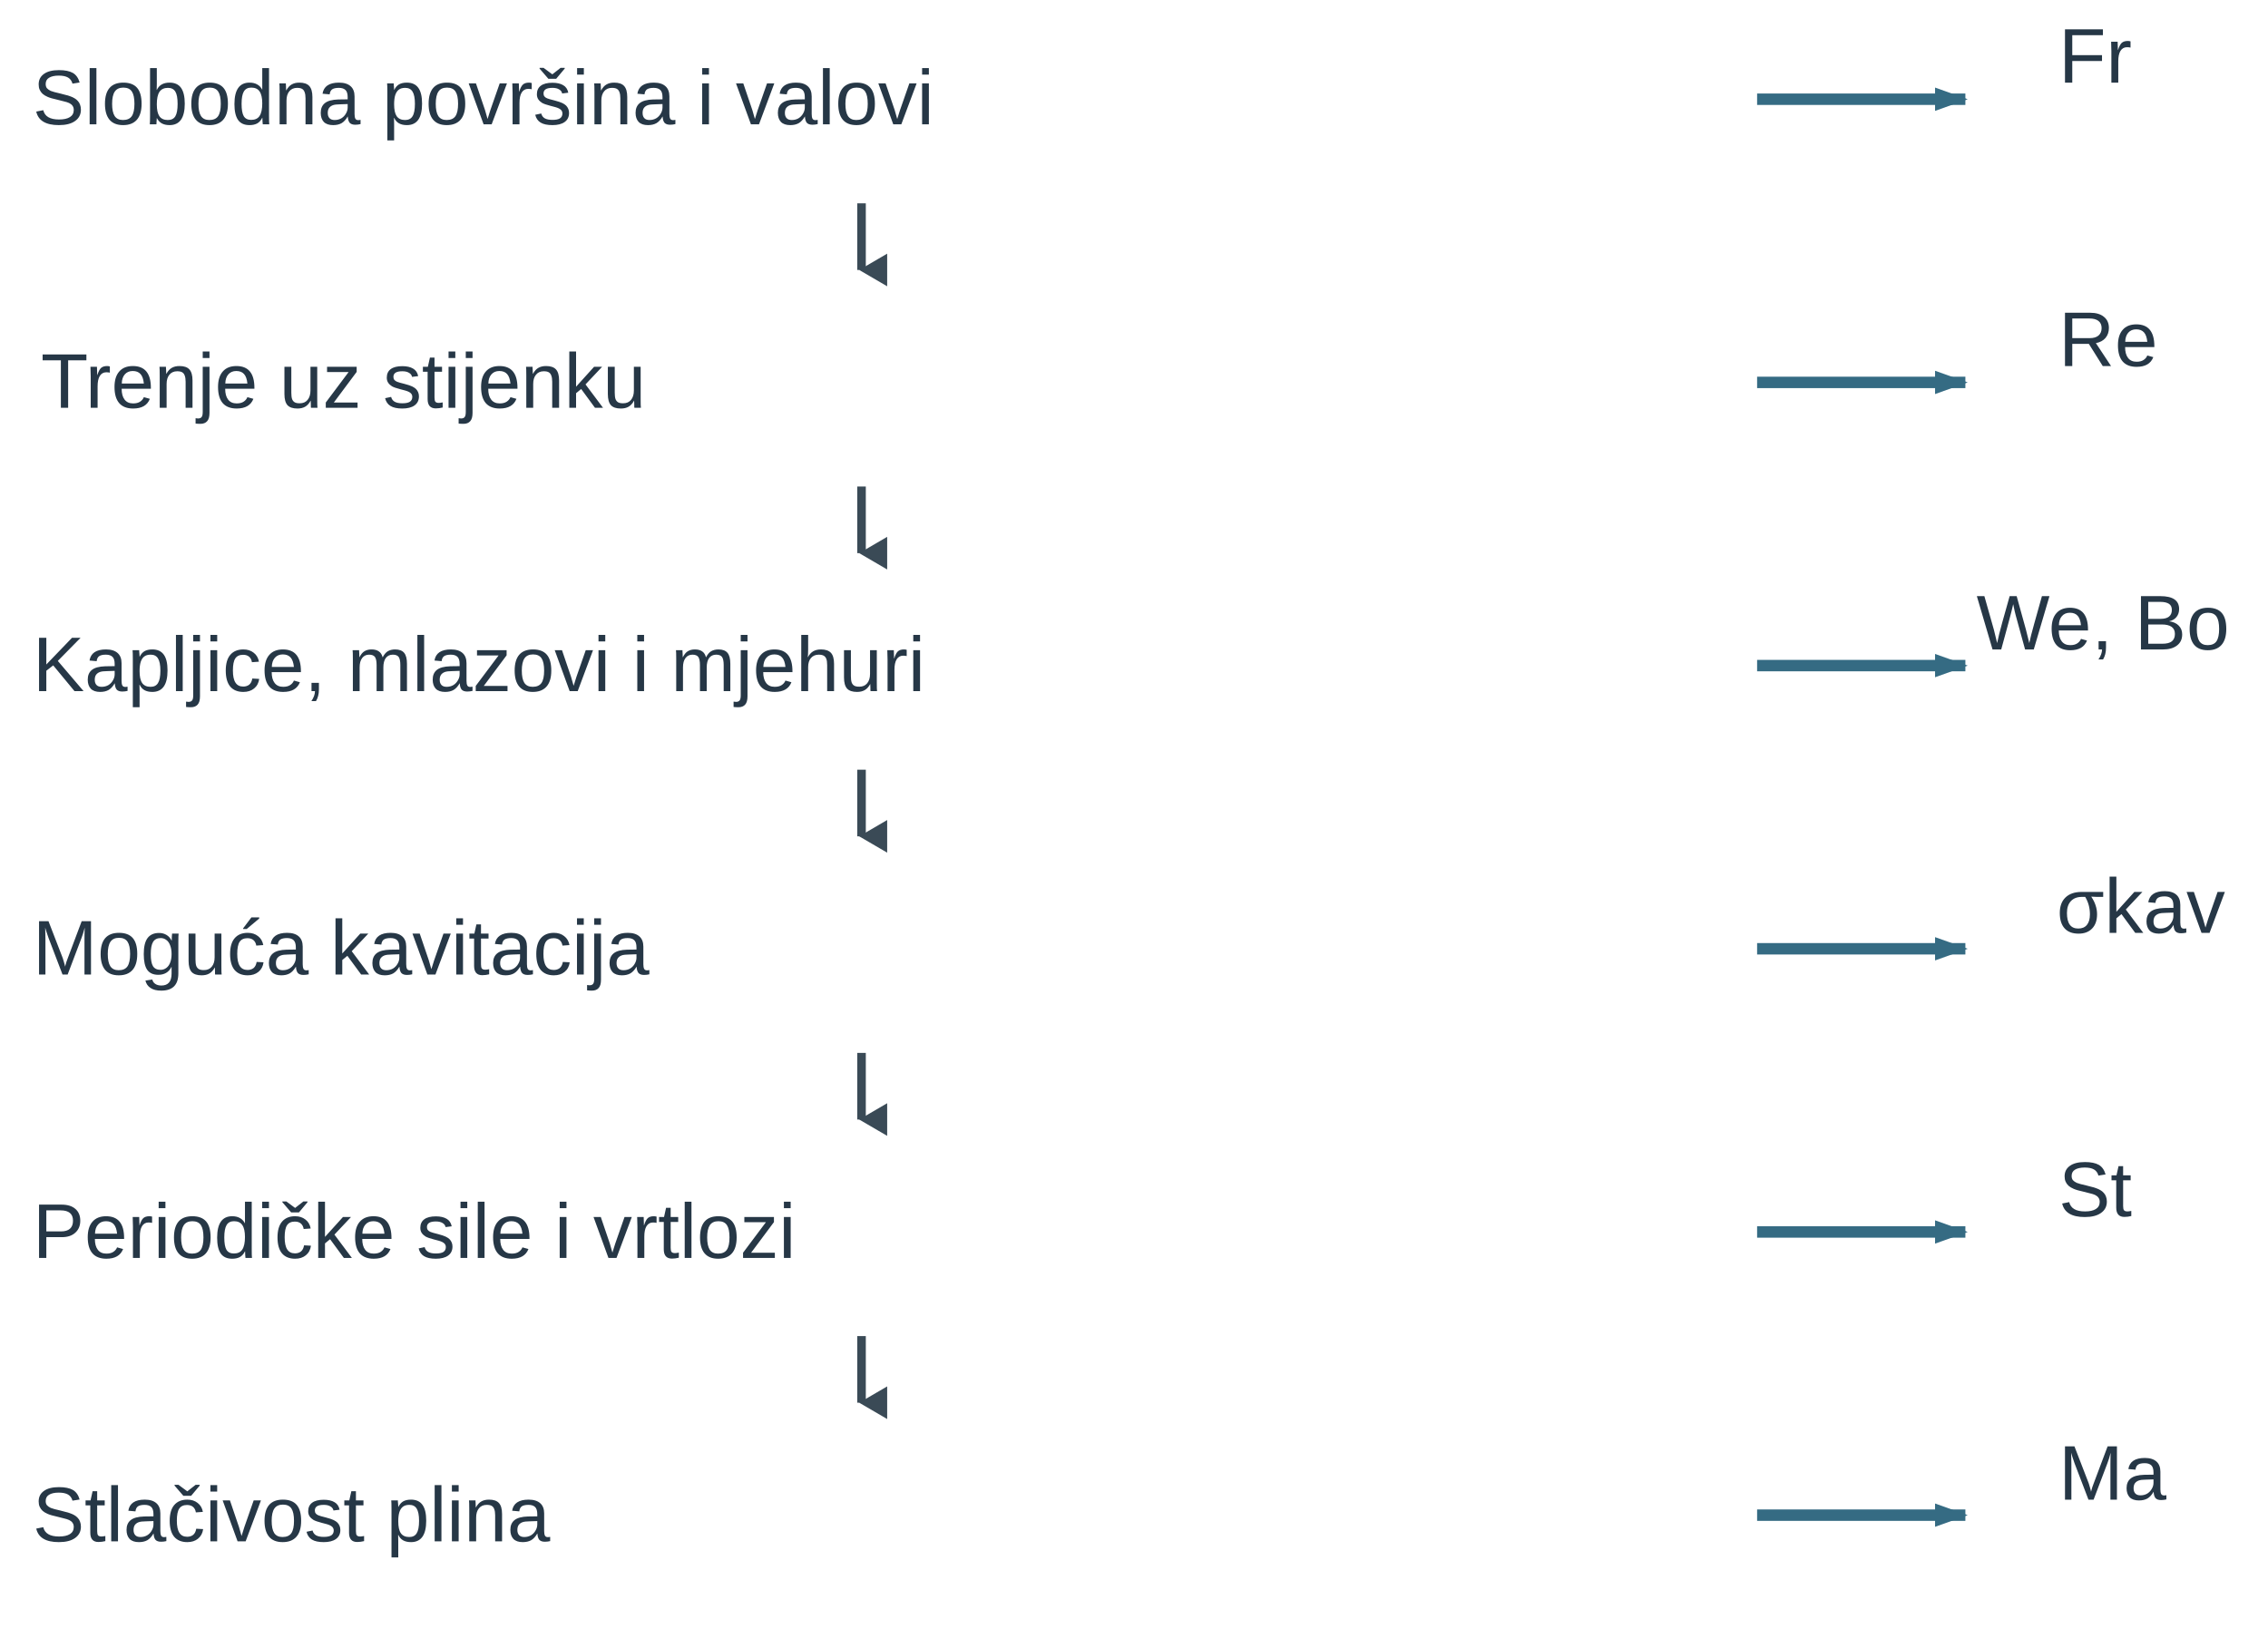
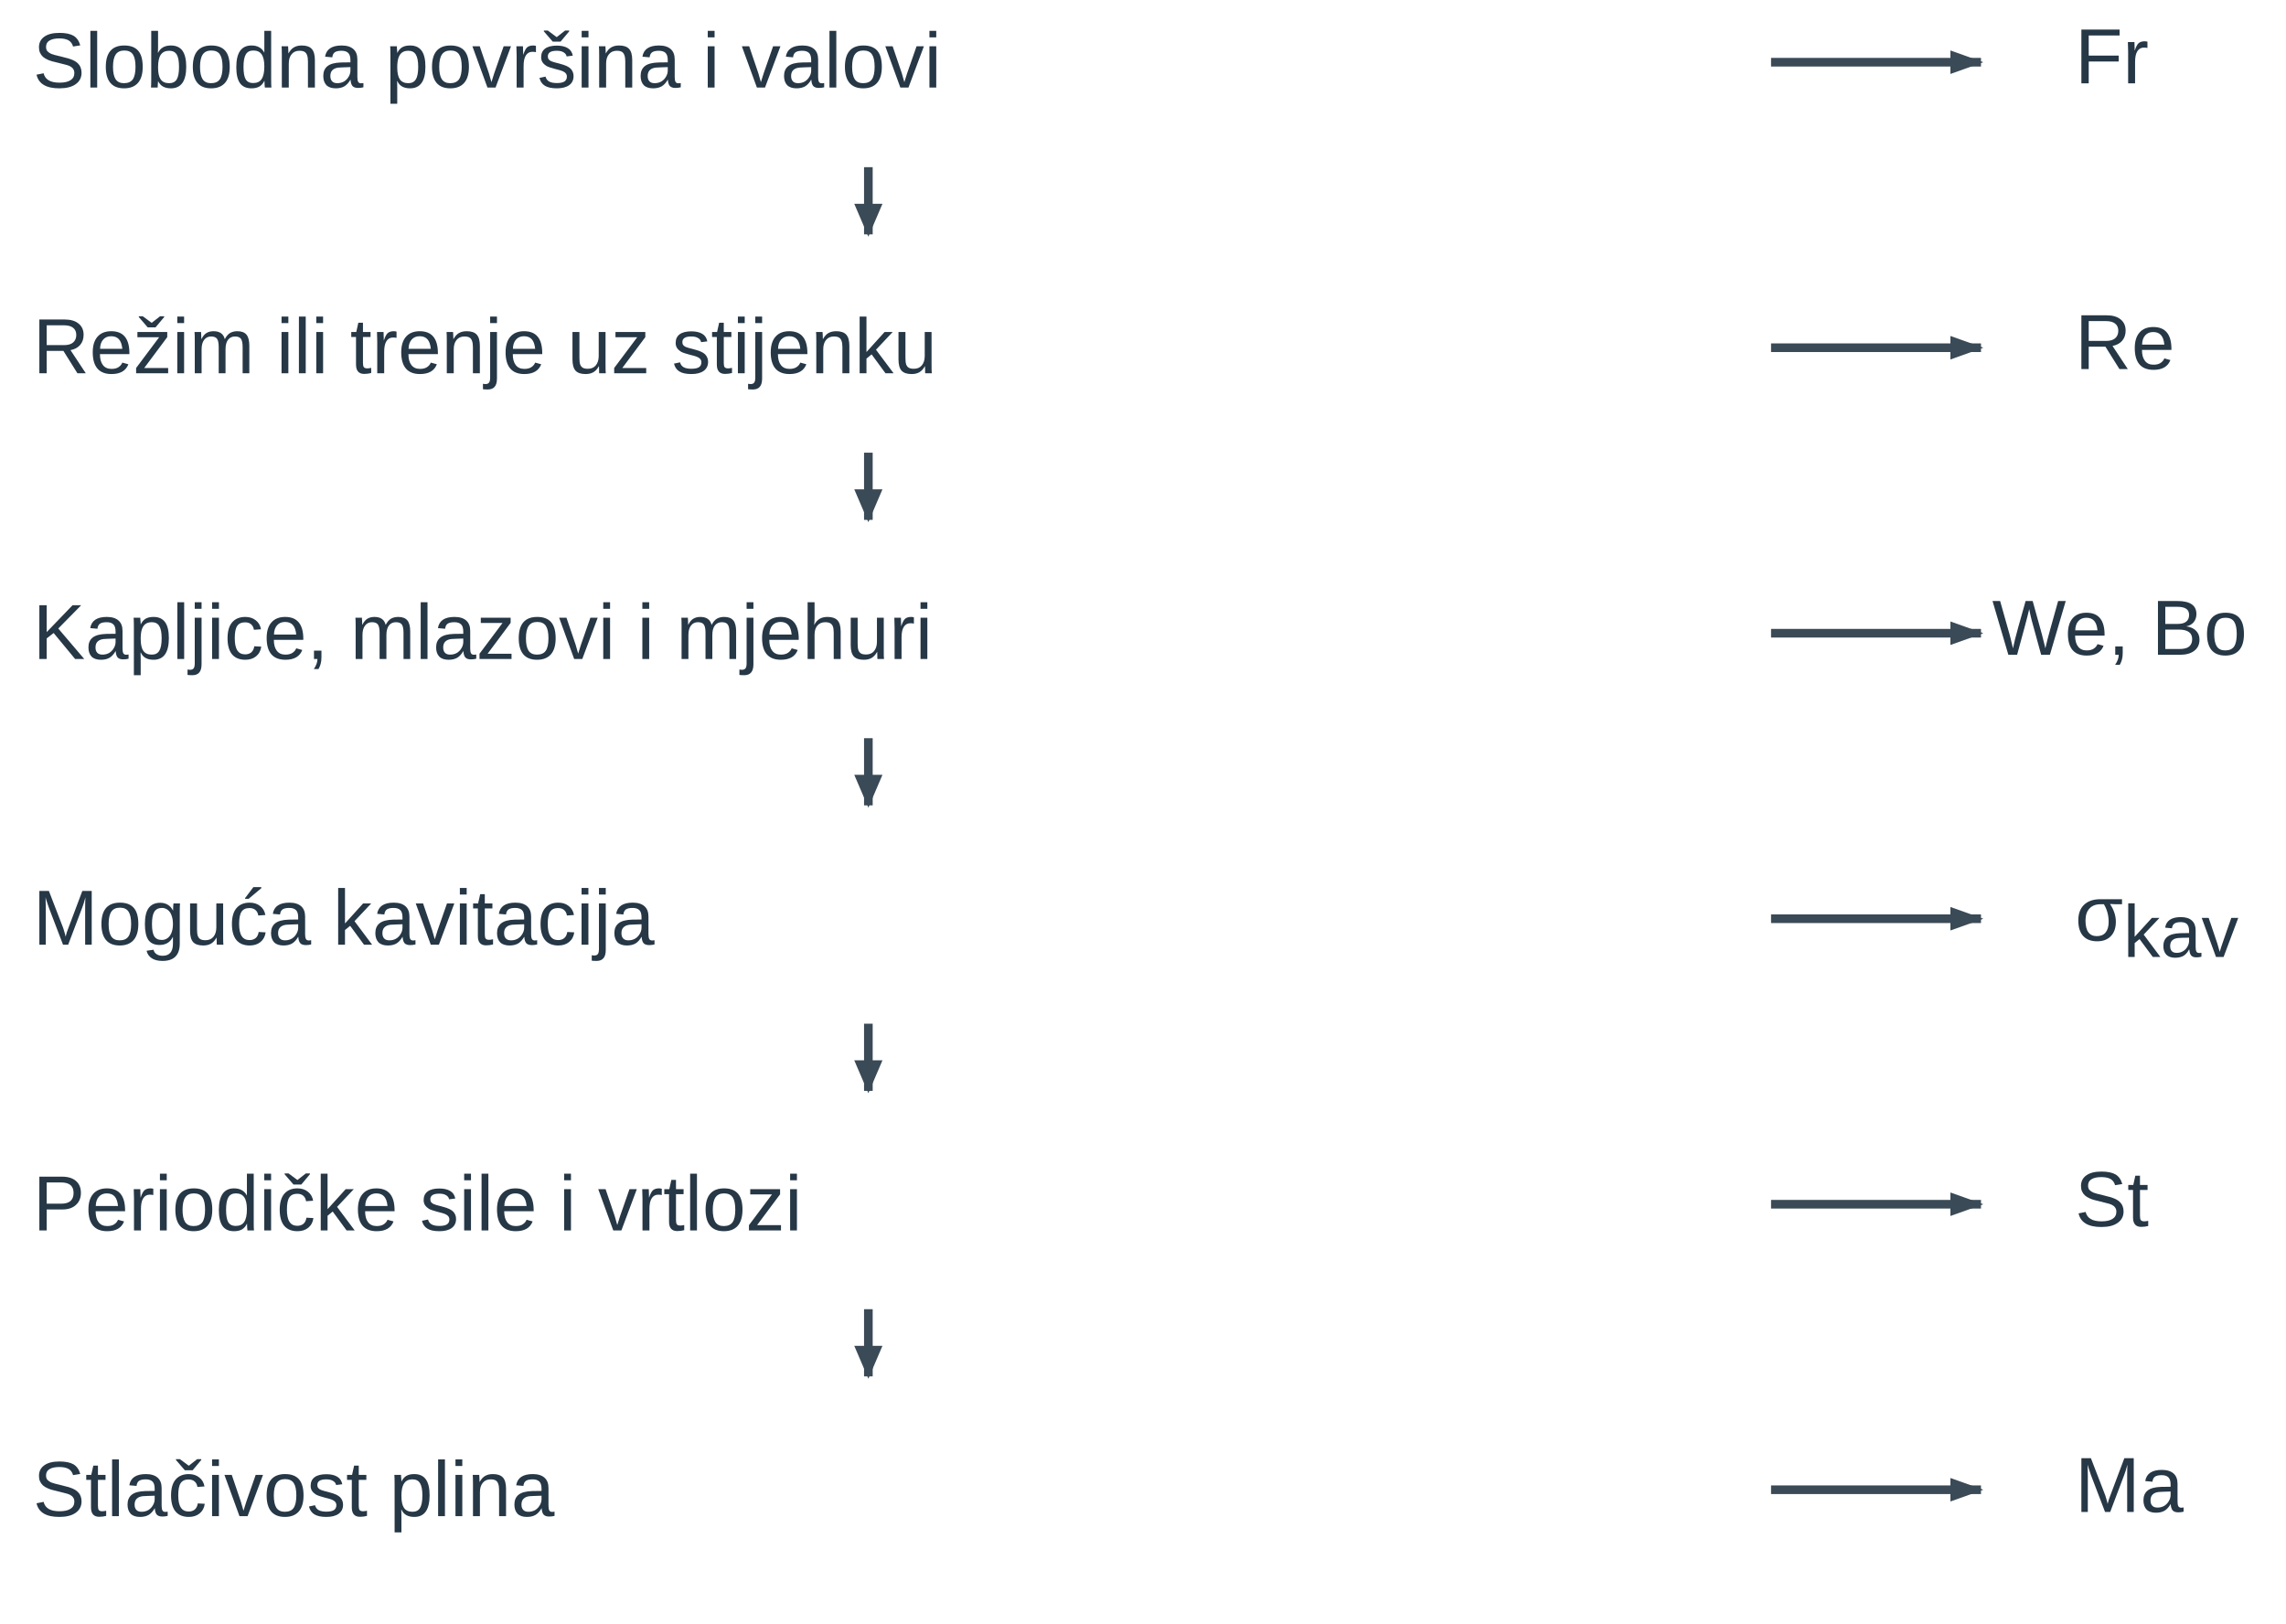
- <svg xmlns="http://www.w3.org/2000/svg" width="277.682pt" height="201.759pt" viewBox="0 0 277.682 201.759" role="img">
+ <svg xmlns="http://www.w3.org/2000/svg" width="277.682pt" height="197.165pt" viewBox="0 0 277.682 197.165" role="img">
  <defs>
-     <marker id="u14fo_aDown" markerWidth="7" markerHeight="6" refX="3.5" refY="5.5" orient="auto">
-       <path d="M0,0 L7,0 L3.5,6 z" fill="#3a4a56" />
+     <marker id="u14fo_aDown" markerWidth="7" markerHeight="6" refX="6.5" refY="3" orient="auto">
+       <path d="M0,0 L7,3 L0,6 z" fill="#3a4a56" />
    </marker>
    <marker id="u14fo_aG" markerWidth="7" markerHeight="5" refX="6.5" refY="2.5" orient="auto">
-       <path d="M0,0 L0,5 L7,2.5 z" fill="#356b83" />
+       <path d="M0,0 L0,5 L7,2.5 z" fill="#3a4a56" />
    </marker>
  </defs>
  <g font-family="Arial, Liberation Sans, sans-serif">
    <defs>
      <marker id="u14fo_aG-print-0-0-marker-end" markerWidth="7.837" markerHeight="5.598" refX="6.5" refY="2.5" orient="auto" viewBox="0 0 7 5" markerUnits="userSpaceOnUse">
-         <path d="M0,0 L0,5 L7,2.5 z" fill="#356b83" />
+         <path d="M0,0 L0,5 L7,2.5 z" fill="#3a4a56" />
      </marker>
    </defs>
-     <g transform="translate(-8.249 -8.249) scale(0.51)">
+     <g transform="translate(-8.249 -12.843) scale(0.51)">
      <g transform="matrix(1 0 0 1 -28 -57)">
-         <line x1="466" y1="97" x2="516" y2="97" stroke="rgb(53, 107, 131)" stroke-width="2.743" marker-end="url(#u14fo_aG-print-0-0-marker-end)" fill="rgb(0, 0, 0)" stroke-linecap="butt" stroke-linejoin="miter" stroke-dasharray="none" fill-opacity="1" stroke-opacity="1" opacity="1" marker-start="none" marker-mid="none" data-source-geometry="0" />
+         <line x1="466" y1="97" x2="516" y2="97" stroke="rgb(58, 74, 86)" stroke-width="2.057" marker-end="url(#u14fo_aG-print-0-0-marker-end)" fill="rgb(0, 0, 0)" stroke-linecap="butt" stroke-linejoin="miter" stroke-dasharray="none" fill-opacity="1" stroke-opacity="1" opacity="1" marker-start="none" marker-mid="none" data-source-geometry="0" />
      </g>
    </g>
    <defs>
-       <marker id="u14fo_aDown-print-0-1-marker-end" markerWidth="7.837" markerHeight="6.718" refX="3.5" refY="5.5" orient="auto" viewBox="0 0 7 6" markerUnits="userSpaceOnUse">
-         <path d="M0,0 L7,0 L3.5,6 z" fill="#3a4a56" />
+       <marker id="u14fo_aDown-print-0-1-marker-end" markerWidth="7.837" markerHeight="6.718" refX="6.5" refY="3" orient="auto" viewBox="0 0 7 6" markerUnits="userSpaceOnUse">
+         <path d="M0,0 L7,3 L0,6 z" fill="#3a4a56" />
      </marker>
    </defs>
-     <g transform="translate(-8.249 -8.249) scale(0.51)">
+     <g transform="translate(-8.249 -12.843) scale(0.51)">
      <g transform="matrix(1 0 0 1 -28 -57)">
        <line x1="251" y1="122" x2="251" y2="138" stroke="rgb(58, 74, 86)" stroke-width="2.057" marker-end="url(#u14fo_aDown-print-0-1-marker-end)" fill="rgb(0, 0, 0)" stroke-linecap="butt" stroke-linejoin="miter" stroke-dasharray="none" fill-opacity="1" stroke-opacity="1" opacity="1" marker-start="none" marker-mid="none" data-source-geometry="1" />
      </g>
    </g>
    <defs>
      <marker id="u14fo_aG-print-0-2-marker-end" markerWidth="7.837" markerHeight="5.598" refX="6.5" refY="2.5" orient="auto" viewBox="0 0 7 5" markerUnits="userSpaceOnUse">
-         <path d="M0,0 L0,5 L7,2.5 z" fill="#356b83" />
+         <path d="M0,0 L0,5 L7,2.5 z" fill="#3a4a56" />
      </marker>
    </defs>
-     <g transform="translate(-8.249 -8.249) scale(0.51)">
+     <g transform="translate(-8.249 -12.843) scale(0.51)">
      <g transform="matrix(1 0 0 1 -28 -57)">
-         <line x1="466" y1="165" x2="516" y2="165" stroke="rgb(53, 107, 131)" stroke-width="2.743" marker-end="url(#u14fo_aG-print-0-2-marker-end)" fill="rgb(0, 0, 0)" stroke-linecap="butt" stroke-linejoin="miter" stroke-dasharray="none" fill-opacity="1" stroke-opacity="1" opacity="1" marker-start="none" marker-mid="none" data-source-geometry="2" />
+         <line x1="466" y1="165" x2="516" y2="165" stroke="rgb(58, 74, 86)" stroke-width="2.057" marker-end="url(#u14fo_aG-print-0-2-marker-end)" fill="rgb(0, 0, 0)" stroke-linecap="butt" stroke-linejoin="miter" stroke-dasharray="none" fill-opacity="1" stroke-opacity="1" opacity="1" marker-start="none" marker-mid="none" data-source-geometry="2" />
      </g>
    </g>
    <defs>
-       <marker id="u14fo_aDown-print-0-3-marker-end" markerWidth="7.837" markerHeight="6.718" refX="3.5" refY="5.5" orient="auto" viewBox="0 0 7 6" markerUnits="userSpaceOnUse">
-         <path d="M0,0 L7,0 L3.5,6 z" fill="#3a4a56" />
+       <marker id="u14fo_aDown-print-0-3-marker-end" markerWidth="7.837" markerHeight="6.718" refX="6.5" refY="3" orient="auto" viewBox="0 0 7 6" markerUnits="userSpaceOnUse">
+         <path d="M0,0 L7,3 L0,6 z" fill="#3a4a56" />
      </marker>
    </defs>
-     <g transform="translate(-8.249 -8.249) scale(0.51)">
+     <g transform="translate(-8.249 -12.843) scale(0.51)">
      <g transform="matrix(1 0 0 1 -28 -57)">
        <line x1="251" y1="190" x2="251" y2="206" stroke="rgb(58, 74, 86)" stroke-width="2.057" marker-end="url(#u14fo_aDown-print-0-3-marker-end)" fill="rgb(0, 0, 0)" stroke-linecap="butt" stroke-linejoin="miter" stroke-dasharray="none" fill-opacity="1" stroke-opacity="1" opacity="1" marker-start="none" marker-mid="none" data-source-geometry="3" />
      </g>
    </g>
    <defs>
      <marker id="u14fo_aG-print-0-4-marker-end" markerWidth="7.837" markerHeight="5.598" refX="6.5" refY="2.5" orient="auto" viewBox="0 0 7 5" markerUnits="userSpaceOnUse">
-         <path d="M0,0 L0,5 L7,2.5 z" fill="#356b83" />
+         <path d="M0,0 L0,5 L7,2.5 z" fill="#3a4a56" />
      </marker>
    </defs>
-     <g transform="translate(-8.249 -8.249) scale(0.51)">
+     <g transform="translate(-8.249 -12.843) scale(0.51)">
      <g transform="matrix(1 0 0 1 -28 -57)">
-         <line x1="466" y1="233" x2="516" y2="233" stroke="rgb(53, 107, 131)" stroke-width="2.743" marker-end="url(#u14fo_aG-print-0-4-marker-end)" fill="rgb(0, 0, 0)" stroke-linecap="butt" stroke-linejoin="miter" stroke-dasharray="none" fill-opacity="1" stroke-opacity="1" opacity="1" marker-start="none" marker-mid="none" data-source-geometry="4" />
+         <line x1="466" y1="233" x2="516" y2="233" stroke="rgb(58, 74, 86)" stroke-width="2.057" marker-end="url(#u14fo_aG-print-0-4-marker-end)" fill="rgb(0, 0, 0)" stroke-linecap="butt" stroke-linejoin="miter" stroke-dasharray="none" fill-opacity="1" stroke-opacity="1" opacity="1" marker-start="none" marker-mid="none" data-source-geometry="4" />
      </g>
    </g>
    <defs>
-       <marker id="u14fo_aDown-print-0-5-marker-end" markerWidth="7.837" markerHeight="6.718" refX="3.5" refY="5.5" orient="auto" viewBox="0 0 7 6" markerUnits="userSpaceOnUse">
-         <path d="M0,0 L7,0 L3.5,6 z" fill="#3a4a56" />
+       <marker id="u14fo_aDown-print-0-5-marker-end" markerWidth="7.837" markerHeight="6.718" refX="6.5" refY="3" orient="auto" viewBox="0 0 7 6" markerUnits="userSpaceOnUse">
+         <path d="M0,0 L7,3 L0,6 z" fill="#3a4a56" />
      </marker>
    </defs>
-     <g transform="translate(-8.249 -8.249) scale(0.51)">
+     <g transform="translate(-8.249 -12.843) scale(0.51)">
      <g transform="matrix(1 0 0 1 -28 -57)">
        <line x1="251" y1="258" x2="251" y2="274" stroke="rgb(58, 74, 86)" stroke-width="2.057" marker-end="url(#u14fo_aDown-print-0-5-marker-end)" fill="rgb(0, 0, 0)" stroke-linecap="butt" stroke-linejoin="miter" stroke-dasharray="none" fill-opacity="1" stroke-opacity="1" opacity="1" marker-start="none" marker-mid="none" data-source-geometry="5" />
      </g>
    </g>
    <defs>
      <marker id="u14fo_aG-print-0-6-marker-end" markerWidth="7.837" markerHeight="5.598" refX="6.5" refY="2.5" orient="auto" viewBox="0 0 7 5" markerUnits="userSpaceOnUse">
-         <path d="M0,0 L0,5 L7,2.5 z" fill="#356b83" />
+         <path d="M0,0 L0,5 L7,2.5 z" fill="#3a4a56" />
      </marker>
    </defs>
-     <g transform="translate(-8.249 -8.249) scale(0.51)">
+     <g transform="translate(-8.249 -12.843) scale(0.51)">
      <g transform="matrix(1 0 0 1 -28 -57)">
-         <line x1="466" y1="301" x2="516" y2="301" stroke="rgb(53, 107, 131)" stroke-width="2.743" marker-end="url(#u14fo_aG-print-0-6-marker-end)" fill="rgb(0, 0, 0)" stroke-linecap="butt" stroke-linejoin="miter" stroke-dasharray="none" fill-opacity="1" stroke-opacity="1" opacity="1" marker-start="none" marker-mid="none" data-source-geometry="6" />
+         <line x1="466" y1="301" x2="516" y2="301" stroke="rgb(58, 74, 86)" stroke-width="2.057" marker-end="url(#u14fo_aG-print-0-6-marker-end)" fill="rgb(0, 0, 0)" stroke-linecap="butt" stroke-linejoin="miter" stroke-dasharray="none" fill-opacity="1" stroke-opacity="1" opacity="1" marker-start="none" marker-mid="none" data-source-geometry="6" />
      </g>
    </g>
    <defs>
-       <marker id="u14fo_aDown-print-0-7-marker-end" markerWidth="7.837" markerHeight="6.718" refX="3.5" refY="5.5" orient="auto" viewBox="0 0 7 6" markerUnits="userSpaceOnUse">
-         <path d="M0,0 L7,0 L3.5,6 z" fill="#3a4a56" />
+       <marker id="u14fo_aDown-print-0-7-marker-end" markerWidth="7.837" markerHeight="6.718" refX="6.5" refY="3" orient="auto" viewBox="0 0 7 6" markerUnits="userSpaceOnUse">
+         <path d="M0,0 L7,3 L0,6 z" fill="#3a4a56" />
      </marker>
    </defs>
-     <g transform="translate(-8.249 -8.249) scale(0.51)">
+     <g transform="translate(-8.249 -12.843) scale(0.51)">
      <g transform="matrix(1 0 0 1 -28 -57)">
        <line x1="251" y1="326" x2="251" y2="342" stroke="rgb(58, 74, 86)" stroke-width="2.057" marker-end="url(#u14fo_aDown-print-0-7-marker-end)" fill="rgb(0, 0, 0)" stroke-linecap="butt" stroke-linejoin="miter" stroke-dasharray="none" fill-opacity="1" stroke-opacity="1" opacity="1" marker-start="none" marker-mid="none" data-source-geometry="7" />
      </g>
    </g>
    <defs>
      <marker id="u14fo_aG-print-0-8-marker-end" markerWidth="7.837" markerHeight="5.598" refX="6.5" refY="2.5" orient="auto" viewBox="0 0 7 5" markerUnits="userSpaceOnUse">
-         <path d="M0,0 L0,5 L7,2.5 z" fill="#356b83" />
+         <path d="M0,0 L0,5 L7,2.5 z" fill="#3a4a56" />
      </marker>
    </defs>
-     <g transform="translate(-8.249 -8.249) scale(0.51)">
+     <g transform="translate(-8.249 -12.843) scale(0.51)">
      <g transform="matrix(1 0 0 1 -28 -57)">
-         <line x1="466" y1="369" x2="516" y2="369" stroke="rgb(53, 107, 131)" stroke-width="2.743" marker-end="url(#u14fo_aG-print-0-8-marker-end)" fill="rgb(0, 0, 0)" stroke-linecap="butt" stroke-linejoin="miter" stroke-dasharray="none" fill-opacity="1" stroke-opacity="1" opacity="1" marker-start="none" marker-mid="none" data-source-geometry="8" />
+         <line x1="466" y1="369" x2="516" y2="369" stroke="rgb(58, 74, 86)" stroke-width="2.057" marker-end="url(#u14fo_aG-print-0-8-marker-end)" fill="rgb(0, 0, 0)" stroke-linecap="butt" stroke-linejoin="miter" stroke-dasharray="none" fill-opacity="1" stroke-opacity="1" opacity="1" marker-start="none" marker-mid="none" data-source-geometry="8" />
      </g>
    </g>
    <defs>
-       <marker id="u14fo_aDown-print-0-9-marker-end" markerWidth="7.837" markerHeight="6.718" refX="3.5" refY="5.5" orient="auto" viewBox="0 0 7 6" markerUnits="userSpaceOnUse">
-         <path d="M0,0 L7,0 L3.5,6 z" fill="#3a4a56" />
+       <marker id="u14fo_aDown-print-0-9-marker-end" markerWidth="7.837" markerHeight="6.718" refX="6.5" refY="3" orient="auto" viewBox="0 0 7 6" markerUnits="userSpaceOnUse">
+         <path d="M0,0 L7,3 L0,6 z" fill="#3a4a56" />
      </marker>
    </defs>
-     <g transform="translate(-8.249 -8.249) scale(0.51)">
+     <g transform="translate(-8.249 -12.843) scale(0.51)">
      <g transform="matrix(1 0 0 1 -28 -57)">
        <line x1="251" y1="394" x2="251" y2="410" stroke="rgb(58, 74, 86)" stroke-width="2.057" marker-end="url(#u14fo_aDown-print-0-9-marker-end)" fill="rgb(0, 0, 0)" stroke-linecap="butt" stroke-linejoin="miter" stroke-dasharray="none" fill-opacity="1" stroke-opacity="1" opacity="1" marker-start="none" marker-mid="none" data-source-geometry="9" />
      </g>
    </g>
    <defs>
      <marker id="u14fo_aG-print-0-10-marker-end" markerWidth="7.837" markerHeight="5.598" refX="6.5" refY="2.5" orient="auto" viewBox="0 0 7 5" markerUnits="userSpaceOnUse">
-         <path d="M0,0 L0,5 L7,2.5 z" fill="#356b83" />
+         <path d="M0,0 L0,5 L7,2.5 z" fill="#3a4a56" />
      </marker>
    </defs>
-     <g transform="translate(-8.249 -8.249) scale(0.51)">
+     <g transform="translate(-8.249 -12.843) scale(0.51)">
      <g transform="matrix(1 0 0 1 -28 -57)">
-         <line x1="466" y1="437" x2="516" y2="437" stroke="rgb(53, 107, 131)" stroke-width="2.743" marker-end="url(#u14fo_aG-print-0-10-marker-end)" fill="rgb(0, 0, 0)" stroke-linecap="butt" stroke-linejoin="miter" stroke-dasharray="none" fill-opacity="1" stroke-opacity="1" opacity="1" marker-start="none" marker-mid="none" data-source-geometry="10" />
+         <line x1="466" y1="437" x2="516" y2="437" stroke="rgb(58, 74, 86)" stroke-width="2.057" marker-end="url(#u14fo_aG-print-0-10-marker-end)" fill="rgb(0, 0, 0)" stroke-linecap="butt" stroke-linejoin="miter" stroke-dasharray="none" fill-opacity="1" stroke-opacity="1" opacity="1" marker-start="none" marker-mid="none" data-source-geometry="10" />
      </g>
    </g>
    <g transform="translate(252.046 10.125)">
      <text data-source-text="7" x="0" y="0" text-anchor="start" font-size="9.5" font-weight="400" fill="rgb(38, 55, 70)">Fr</text>
    </g>
-     <g transform="translate(4 15.228)">
+     <g transform="translate(4 10.635)">
      <text data-source-text="1" x="0" y="0" text-anchor="start" font-size="9.5" font-weight="400" fill="rgb(38, 55, 70)">Slobodna površina i valovi</text>
    </g>
    <g transform="translate(252.046 44.831)">
      <text data-source-text="8" x="0" y="0" text-anchor="start" font-size="9.5" font-weight="400" fill="rgb(38, 55, 70)">Re</text>
    </g>
-     <g transform="translate(5 49.935)">
-       <text data-source-text="2" x="0" y="0" text-anchor="start" font-size="9.5" font-weight="400" fill="rgb(38, 55, 70)">Trenje uz stijenku</text>
+     <g transform="translate(4 45.341)">
+       <text data-source-text="2" x="0" y="0" text-anchor="start" font-size="9.5" font-weight="400" fill="rgb(38, 55, 70)">Režim ili trenje uz stijenku</text>
    </g>
    <g transform="translate(241.988 79.537)">
      <text data-source-text="9" x="0" y="0" text-anchor="start" font-size="9.5" font-weight="400" fill="rgb(38, 55, 70)">We, Bo</text>
    </g>
-     <g transform="translate(4 84.641)">
+     <g transform="translate(4 80.047)">
      <text data-source-text="3" x="0" y="0" text-anchor="start" font-size="9.5" font-weight="400" fill="rgb(38, 55, 70)">Kapljice, mlazovi i mjehuri</text>
    </g>
-     <g transform="translate(251.785 114.243)">
-       <text data-source-text="10" x="0" y="0" text-anchor="start" font-size="9.5" font-weight="400" fill="rgb(38, 55, 70)">σkav</text>
+     <g transform="translate(252.046 114.243)">
+       <text data-source-text="10" x="0" y="0" text-anchor="start" font-size="9.5" font-weight="400" fill="rgb(38, 55, 70)">σ<tspan font-size="9" font-weight="400" font-style="normal" fill="rgb(38, 55, 70)" baseline-shift="-2">kav</tspan>
+       </text>
    </g>
-     <g transform="translate(4 119.347)">
+     <g transform="translate(4 114.753)">
      <text data-source-text="4" x="0" y="0" text-anchor="start" font-size="9.5" font-weight="400" fill="rgb(38, 55, 70)">Moguća kavitacija</text>
    </g>
    <g transform="translate(252.046 148.949)">
      <text data-source-text="11" x="0" y="0" text-anchor="start" font-size="9.5" font-weight="400" fill="rgb(38, 55, 70)">St</text>
    </g>
-     <g transform="translate(4 154.053)">
+     <g transform="translate(4 149.459)">
      <text data-source-text="5" x="0" y="0" text-anchor="start" font-size="9.5" font-weight="400" fill="rgb(38, 55, 70)">Periodičke sile i vrtlozi</text>
    </g>
    <g transform="translate(252.046 183.655)">
      <text data-source-text="12" x="0" y="0" text-anchor="start" font-size="9.5" font-weight="400" fill="rgb(38, 55, 70)">Ma</text>
    </g>
-     <g transform="translate(4 188.759)">
+     <g transform="translate(4 184.165)">
      <text data-source-text="6" x="0" y="0" text-anchor="start" font-size="9.5" font-weight="400" fill="rgb(38, 55, 70)">Stlačivost plina</text>
    </g>
  </g>
</svg>
